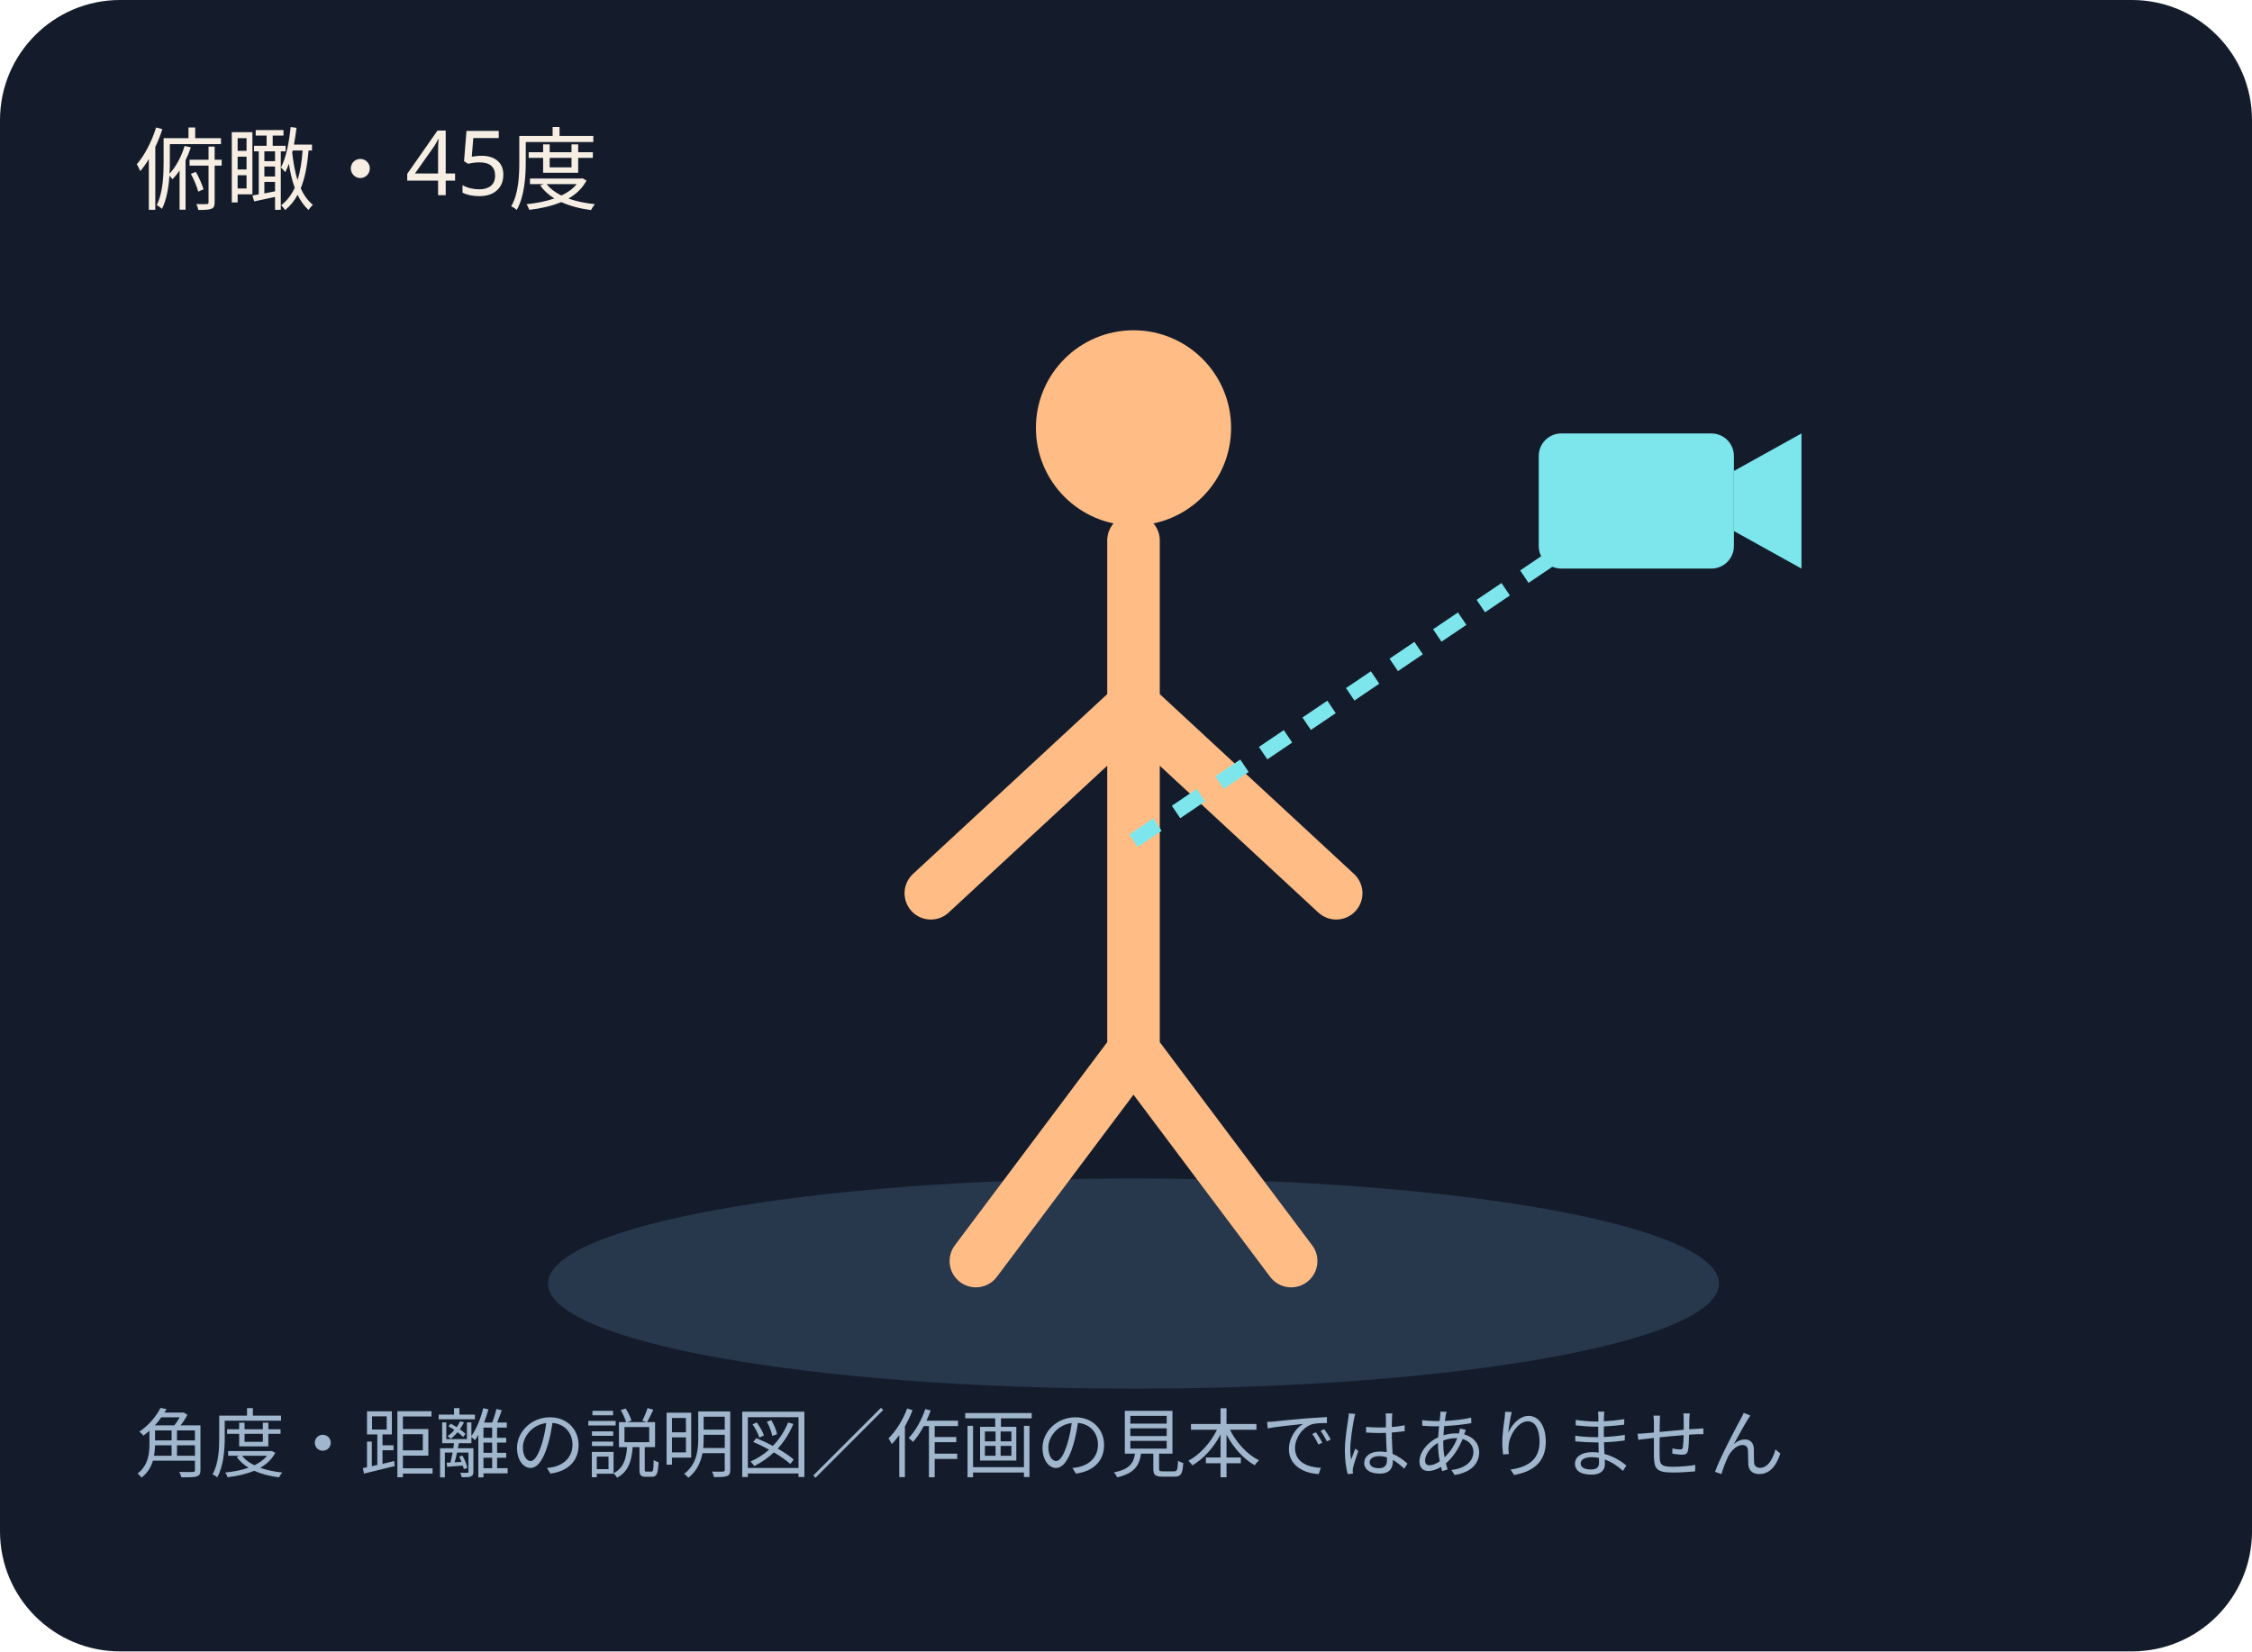
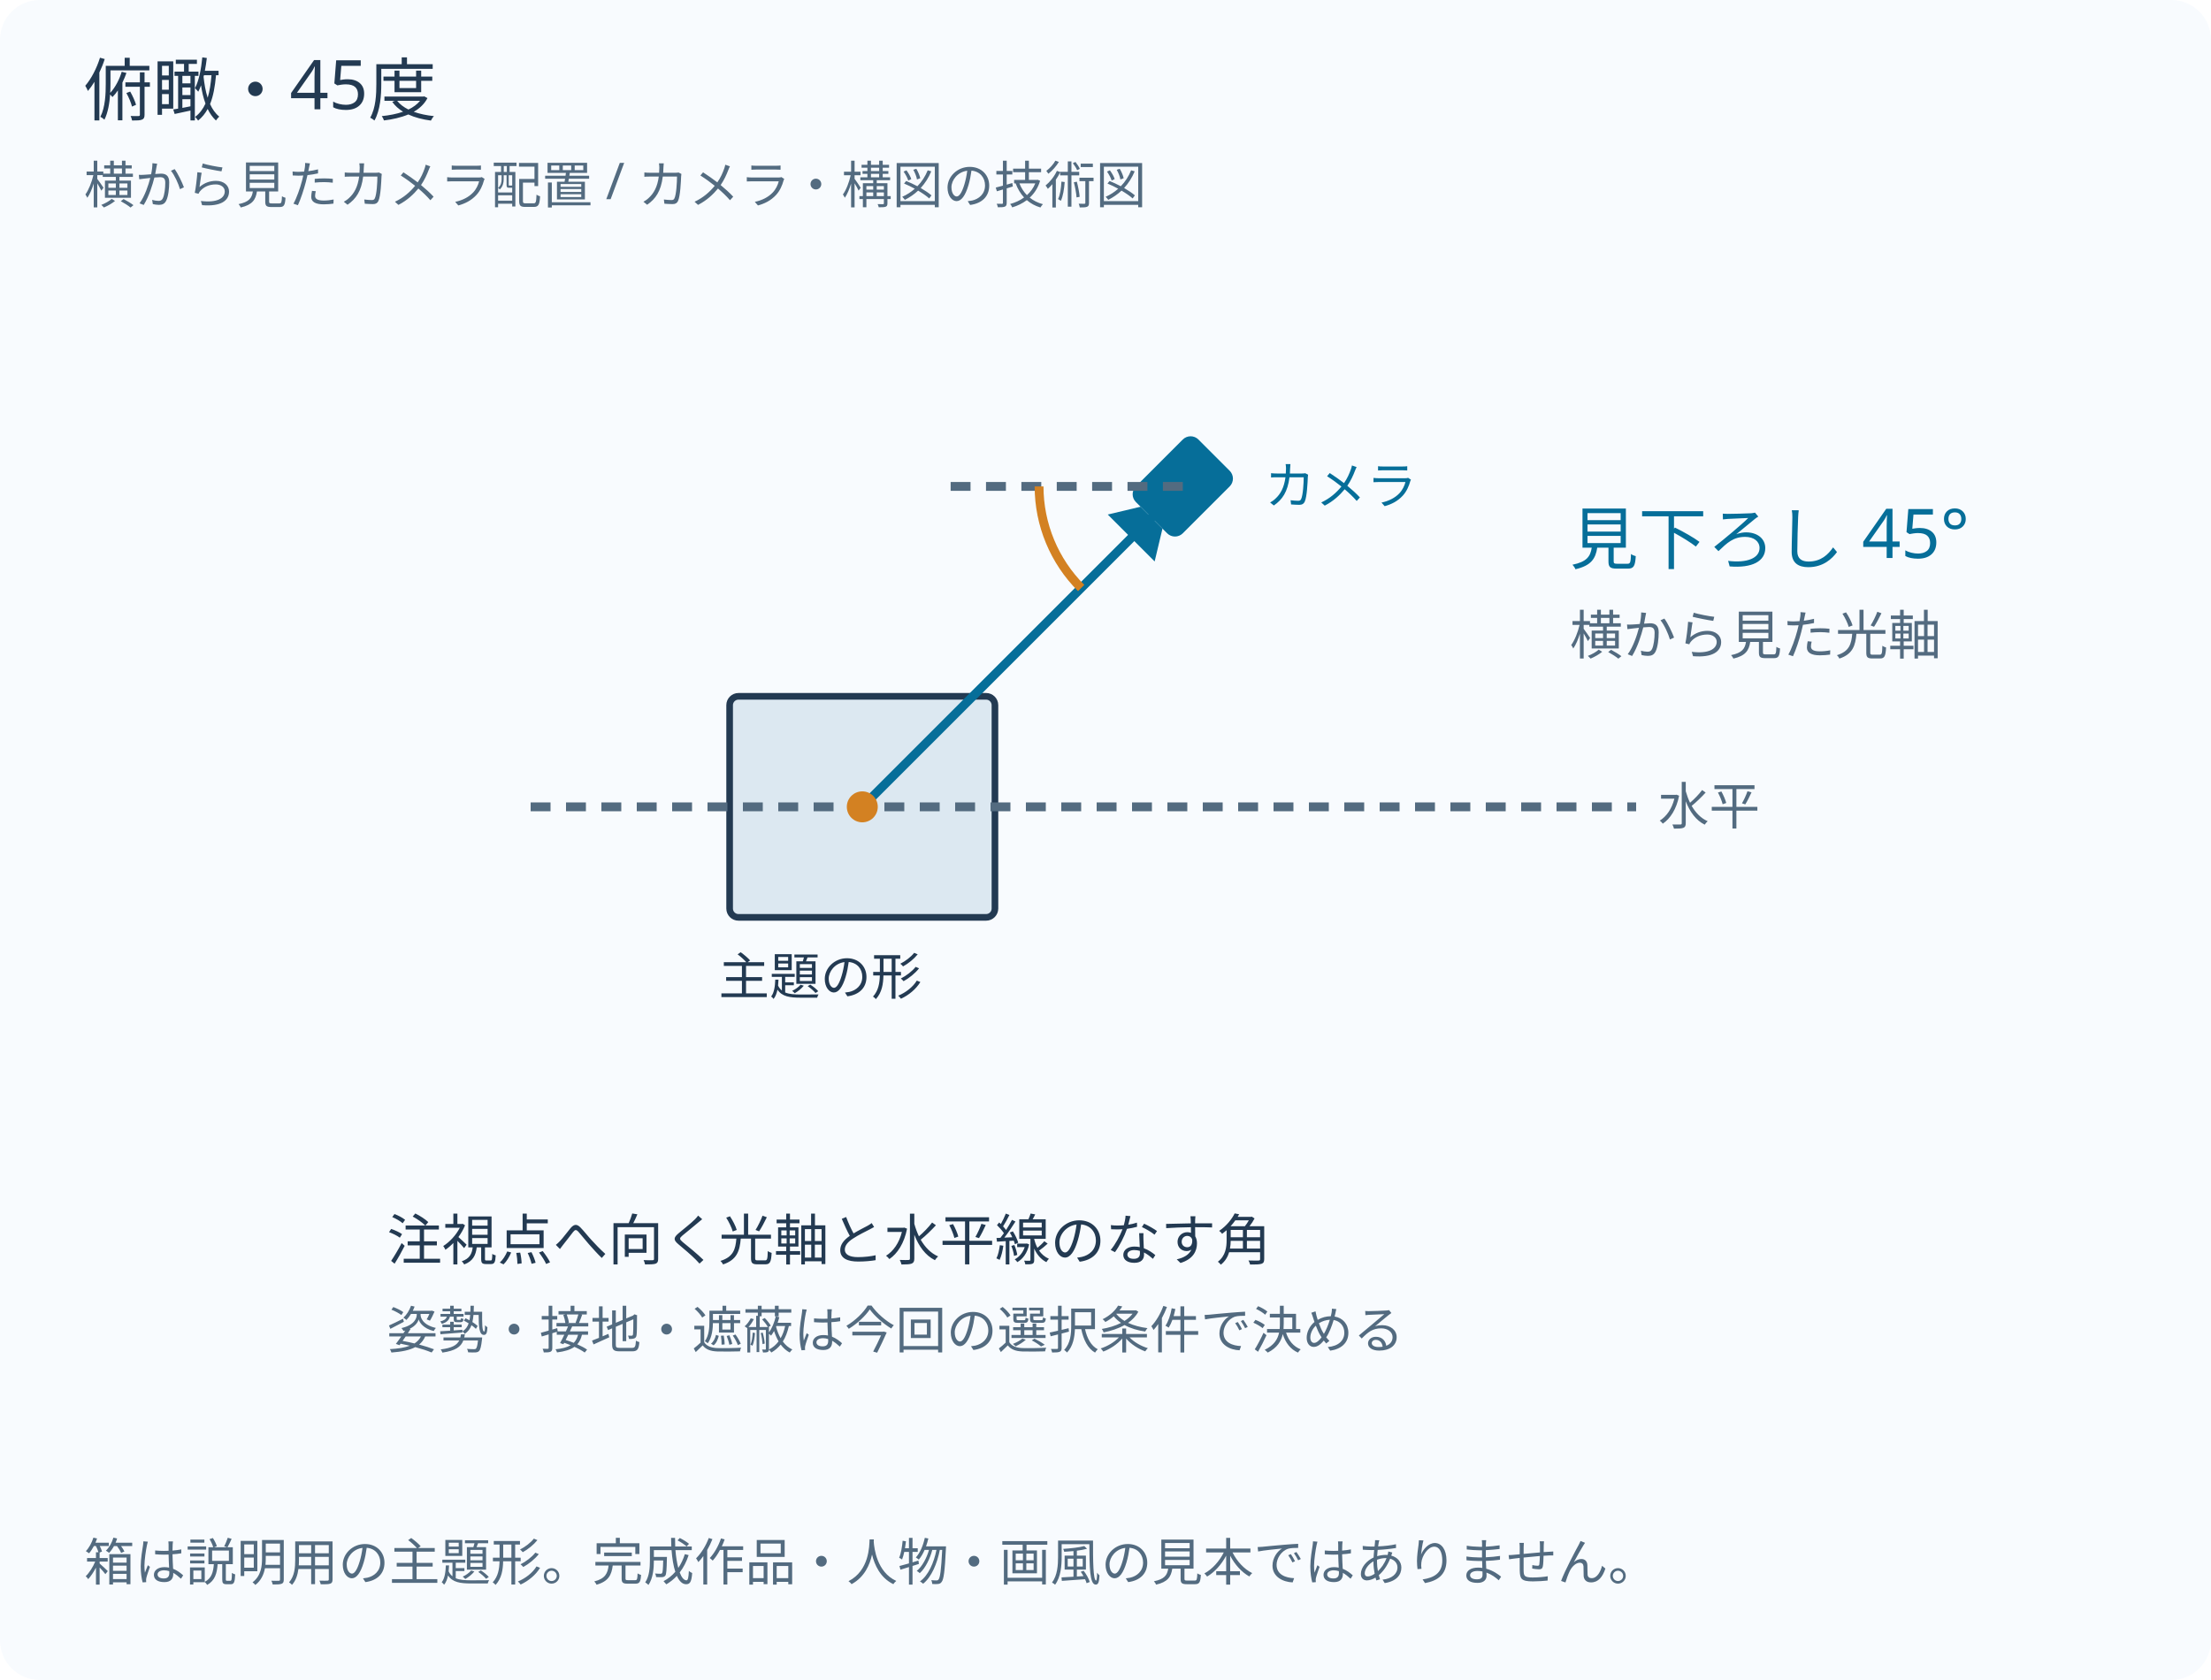
- <svg xmlns="http://www.w3.org/2000/svg" width="600" height="440" viewBox="0 0 300 220">
-   <rect width="300" height="220" rx="16" fill="#141c2c" />
-   <text x="18" y="27" fill="#f6eee3" font-family="sans-serif" font-size="12">俯瞰・45度</text>
-   <ellipse cx="151" cy="171" rx="78" ry="14" fill="#27374c" />
-   <path d="M151 72v68m0-46l-27 25m27-25l27 25m-27 21l-21 28m21-28l21 28" stroke="#ffbd85" stroke-width="7" stroke-linecap="round" fill="none" />
-   <circle cx="151" cy="57" r="13" fill="#ffbd85" />
-   <path d="M217.983 66.745L151 112" stroke="#7de6ec" stroke-width="2" stroke-dasharray="4 3" />
-   <g transform="translate(204.9828 57.74517) rotate(0 13 9)">
-     <rect width="26" height="18" rx="3" fill="#7de6ec" />
-     <path d="M26 5l9-5v18l-9-5" fill="#7de6ec" />
+ <svg xmlns="http://www.w3.org/2000/svg" width="1000" height="760" viewBox="0 0 1000 760" role="img" aria-labelledby="diagram-title diagram-desc" data-diagram-kind="pitch">
+   <rect width="1000" height="760" rx="18" fill="#f8fbfe" />
+   <text x="38" y="52" font-size="31" fill="#233a52" text-anchor="start" font-family="sans-serif">俯瞰・45度</text>
+   <text x="38" y="92" font-size="23" fill="#536b80" text-anchor="start" font-family="sans-serif">横から見たカメラ配置 / カメラ・構図の技術図</text>
+   <rect id="subject-shape" x="330" y="315" width="120" height="100" rx="4" fill="#dce8f1" stroke="#233a52" stroke-width="3" />
+   <line x1="240" y1="365" x2="740" y2="365" stroke="#536b80" stroke-width="4" stroke-dasharray="9 7" />
+   <text x="750" y="373" font-size="23" fill="#536b80" text-anchor="start" font-family="sans-serif">水平</text>
+   <line id="optical-axis" x1="534.957" y1="220.043" x2="390" y2="365" stroke="#066e99" stroke-width="4" />
+   <circle cx="390" cy="365" r="7" fill="#d38122" />
+   <g class="camera-symbol" transform="translate(534.9569 220.0431) rotate(-45)">
+     <rect x="-20" y="-15" width="40" height="30" rx="5" fill="#066e99" />
+     <path d="M-20 -7L-33 -15V15L-20 7Z" fill="#066e99" />
  </g>
-   <text x="18" y="196" fill="#9fb6cd" font-family="sans-serif" font-size="10">角度・距離の説明図／作画の見本ではありません</text>
+   <line id="horizontal-reference" x1="534.957" y1="220.043" x2="429.957" y2="220.043" stroke="#536b80" stroke-width="4" stroke-dasharray="9 7" />
+   <path d="M469.957,220.043A65 65 0 0 0 488.995,266.005" fill="none" stroke="#d38122" stroke-width="4" />
+   <text x="710" y="255" font-size="31" fill="#066e99" text-anchor="start" font-family="sans-serif">見下ろし 45°</text>
+   <text x="710" y="296" font-size="24" fill="#536b80" text-anchor="start" font-family="sans-serif">横から見た光軸</text>
+   <text x="325" y="450" font-size="23" fill="#233a52" text-anchor="start" font-family="sans-serif">主題の形</text>
+   <text x="571.957" y="228.043" font-size="23" fill="#066e99" text-anchor="start" font-family="sans-serif">カメラ</text>
+   <text x="175" y="570" font-size="25" fill="#233a52" text-anchor="start" font-family="sans-serif">注視点へ向く光軸と水平線のなす角</text>
+   <text x="175" y="610" font-size="23" fill="#536b80" text-anchor="start" font-family="sans-serif">姿勢・接地・遮蔽は今回の選択条件で決める</text>
+   <text x="38" y="715" font-size="23" fill="#536b80" text-anchor="start" font-family="sans-serif">箱は説明用の主題形。完成作品・人物・画風の見本ではありません。</text>
</svg>
